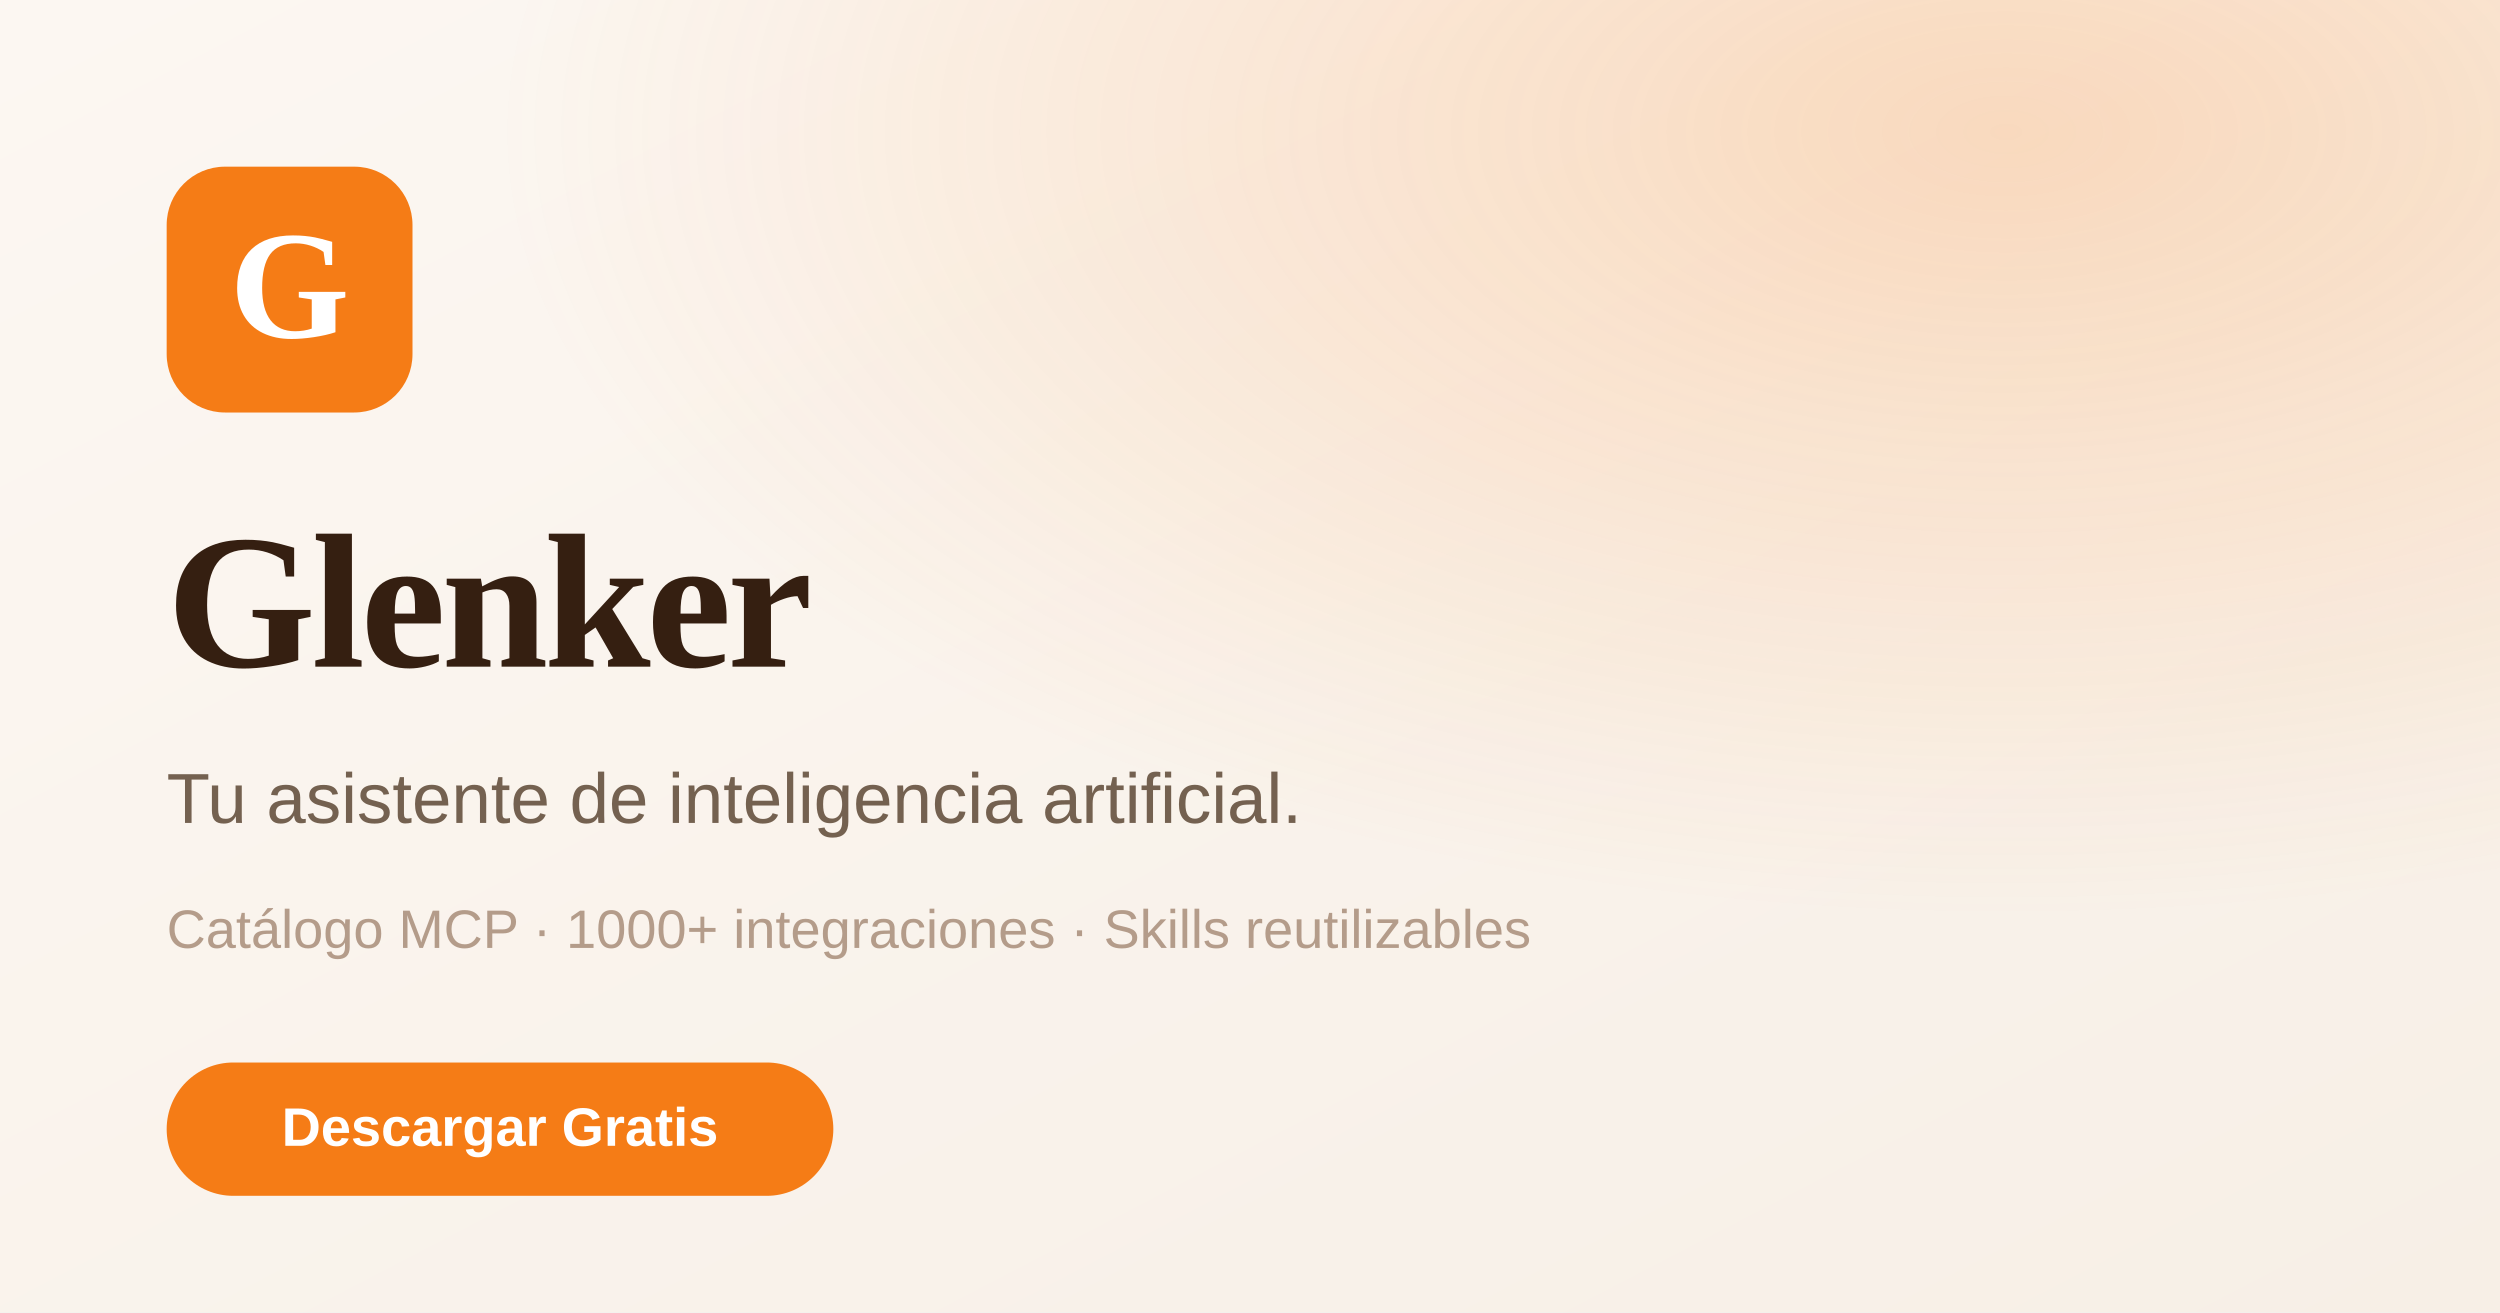
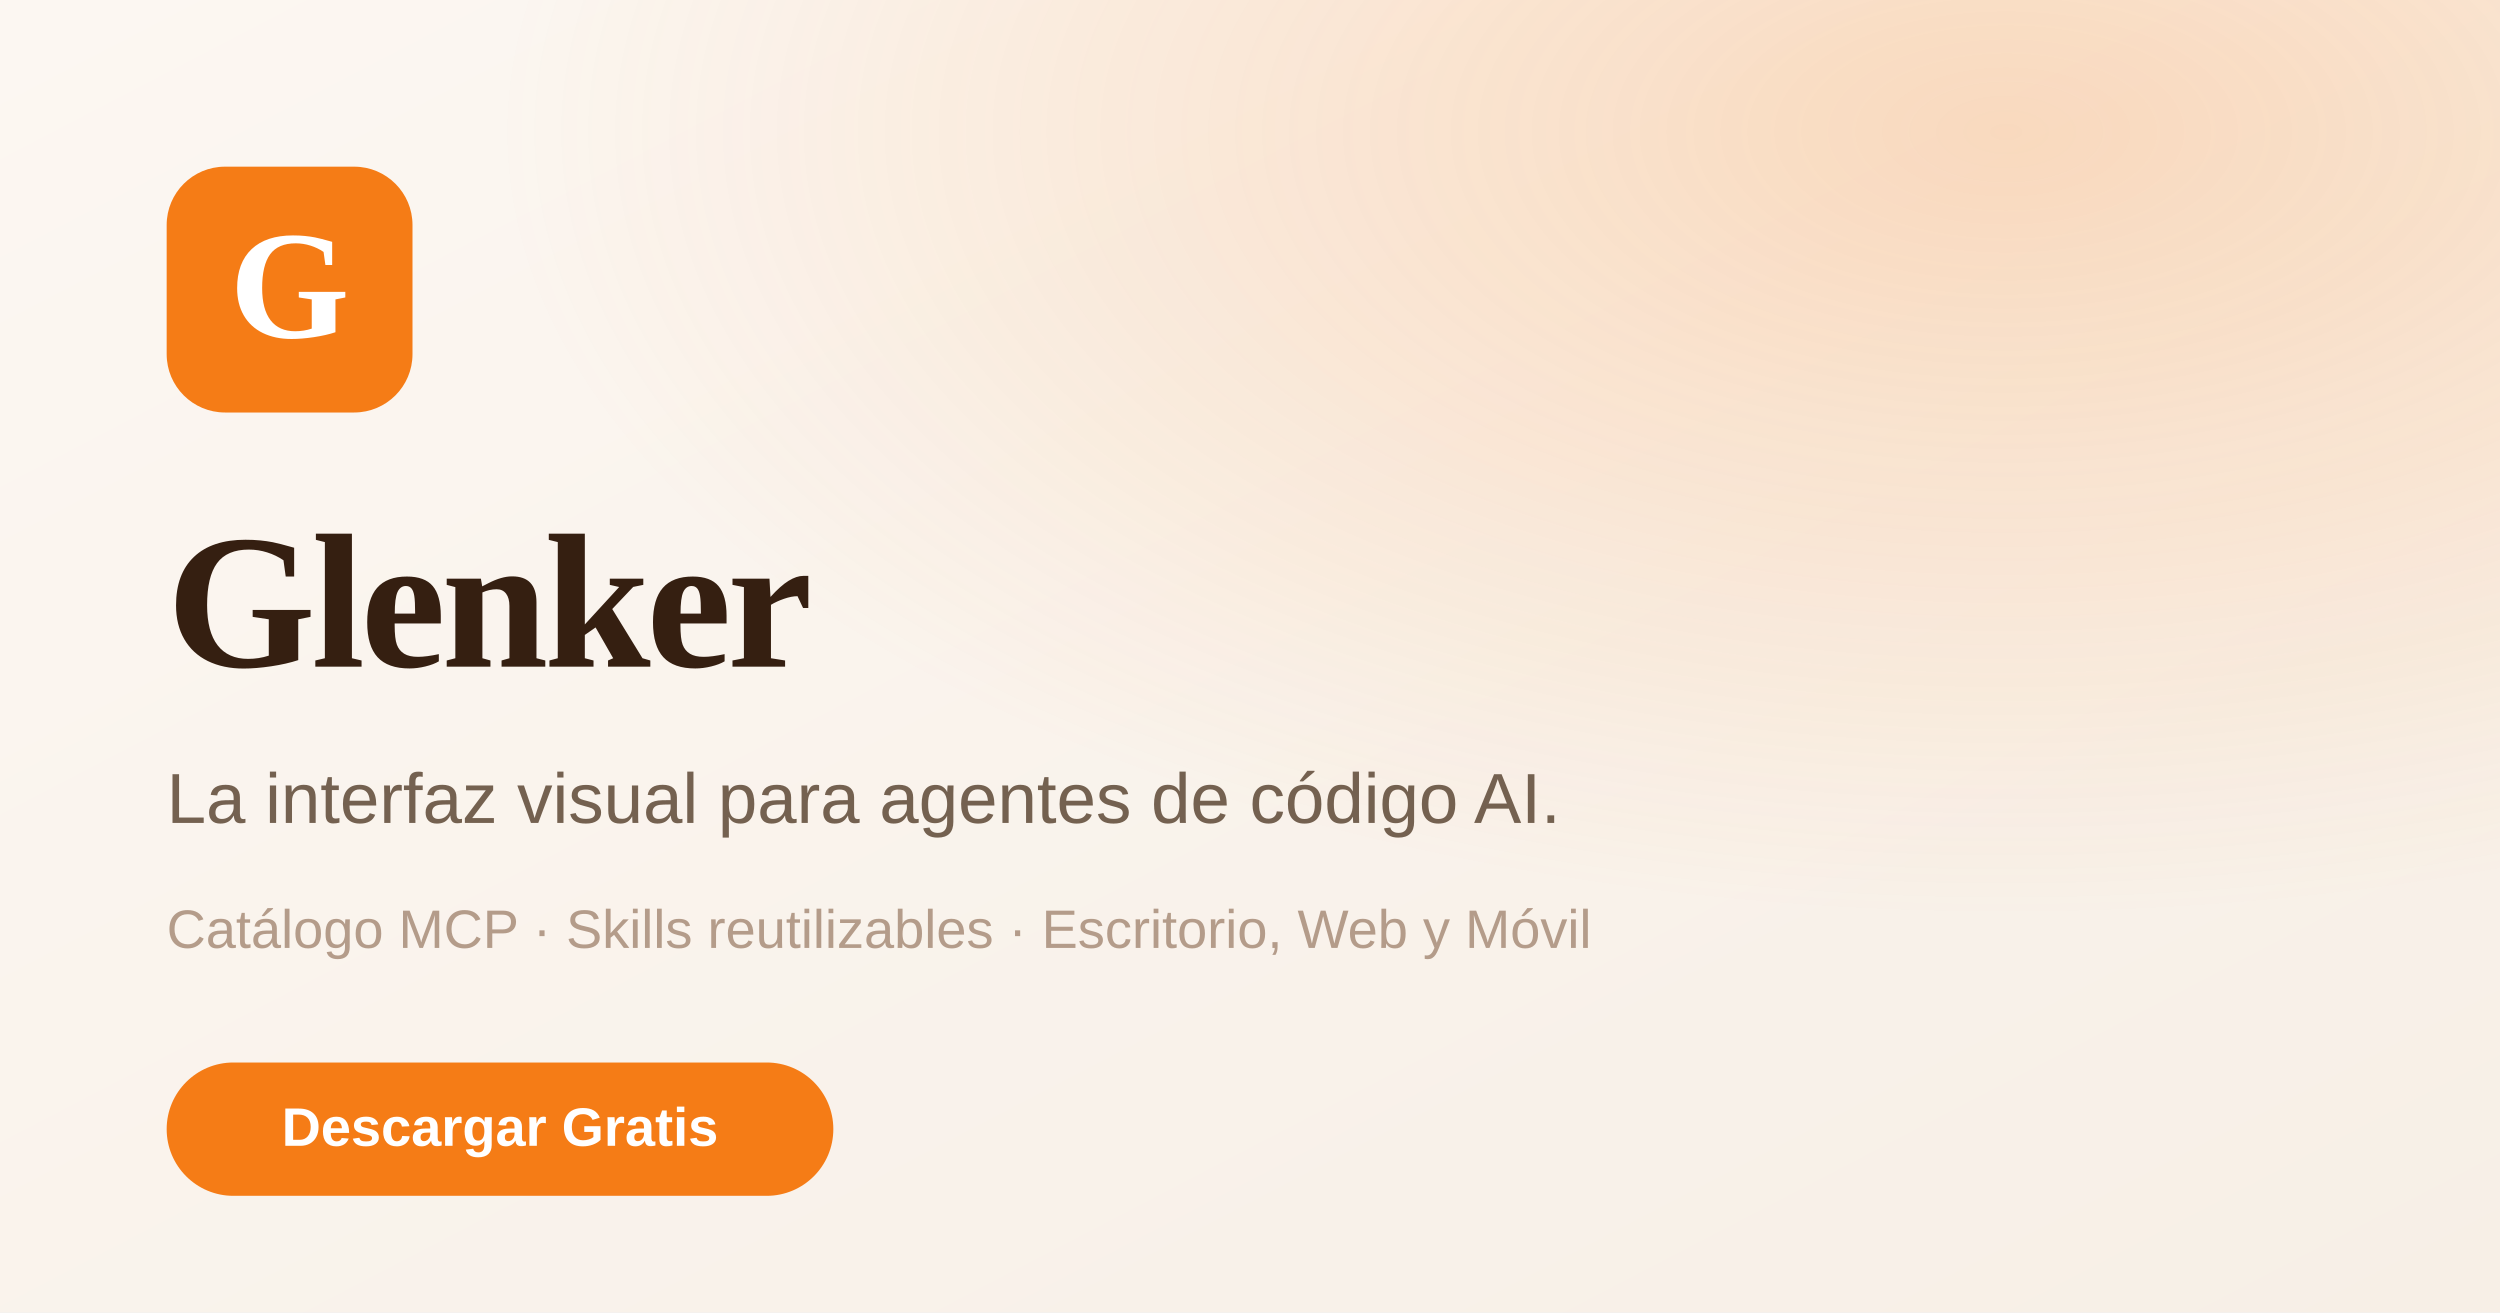
<svg xmlns="http://www.w3.org/2000/svg" width="1200" height="630" viewBox="0 0 1200 630">
  <defs>
    <linearGradient id="bg" x1="0" y1="0" x2="1" y2="1">
      <stop offset="0%" stop-color="#fcf7f2" />
      <stop offset="100%" stop-color="#f7efe6" />
    </linearGradient>
    <radialGradient id="glow" cx="80%" cy="10%" r="60%">
      <stop offset="0%" stop-color="#f57c16" stop-opacity="0.22" />
      <stop offset="100%" stop-color="#f57c16" stop-opacity="0" />
    </radialGradient>
  </defs>
  <rect width="1200" height="630" fill="url(#bg)" />
  <rect width="1200" height="630" fill="url(#glow)" />
  <rect x="80" y="80" width="118" height="118" rx="28" fill="#f57c16" />
  <text x="139" y="162" font-family="Georgia, 'Times New Roman', serif" font-size="74" font-weight="700" fill="#ffffff" text-anchor="middle">G</text>
  <text x="80" y="320" font-family="Georgia, 'Times New Roman', serif" font-size="92" font-weight="700" fill="#351f11" letter-spacing="-2">Glenker</text>
-   <text x="80" y="395" font-family="'Helvetica Neue', Arial, sans-serif" font-size="34" fill="#746150">Tu asistente de inteligencia artificial.</text>
-   <text x="80" y="455" font-family="'Helvetica Neue', Arial, sans-serif" font-size="26" fill="#b49c8a">Catálogo MCP · 1000+ integraciones · Skills reutilizables</text>
+   <text x="80" y="395" font-family="'Helvetica Neue', Arial, sans-serif" font-size="34" fill="#746150">La interfaz visual para agentes de código AI.</text>
+   <text x="80" y="455" font-family="'Helvetica Neue', Arial, sans-serif" font-size="26" fill="#b49c8a">Catálogo MCP · Skills reutilizables · Escritorio, Web y Móvil</text>
  <rect x="80" y="510" width="320" height="64" rx="32" fill="#f57c16" />
  <text x="240" y="550" font-family="Helvetica Neue, Arial, sans-serif" font-size="26" font-weight="600" fill="#ffffff" text-anchor="middle">Descargar Gratis</text>
</svg>
